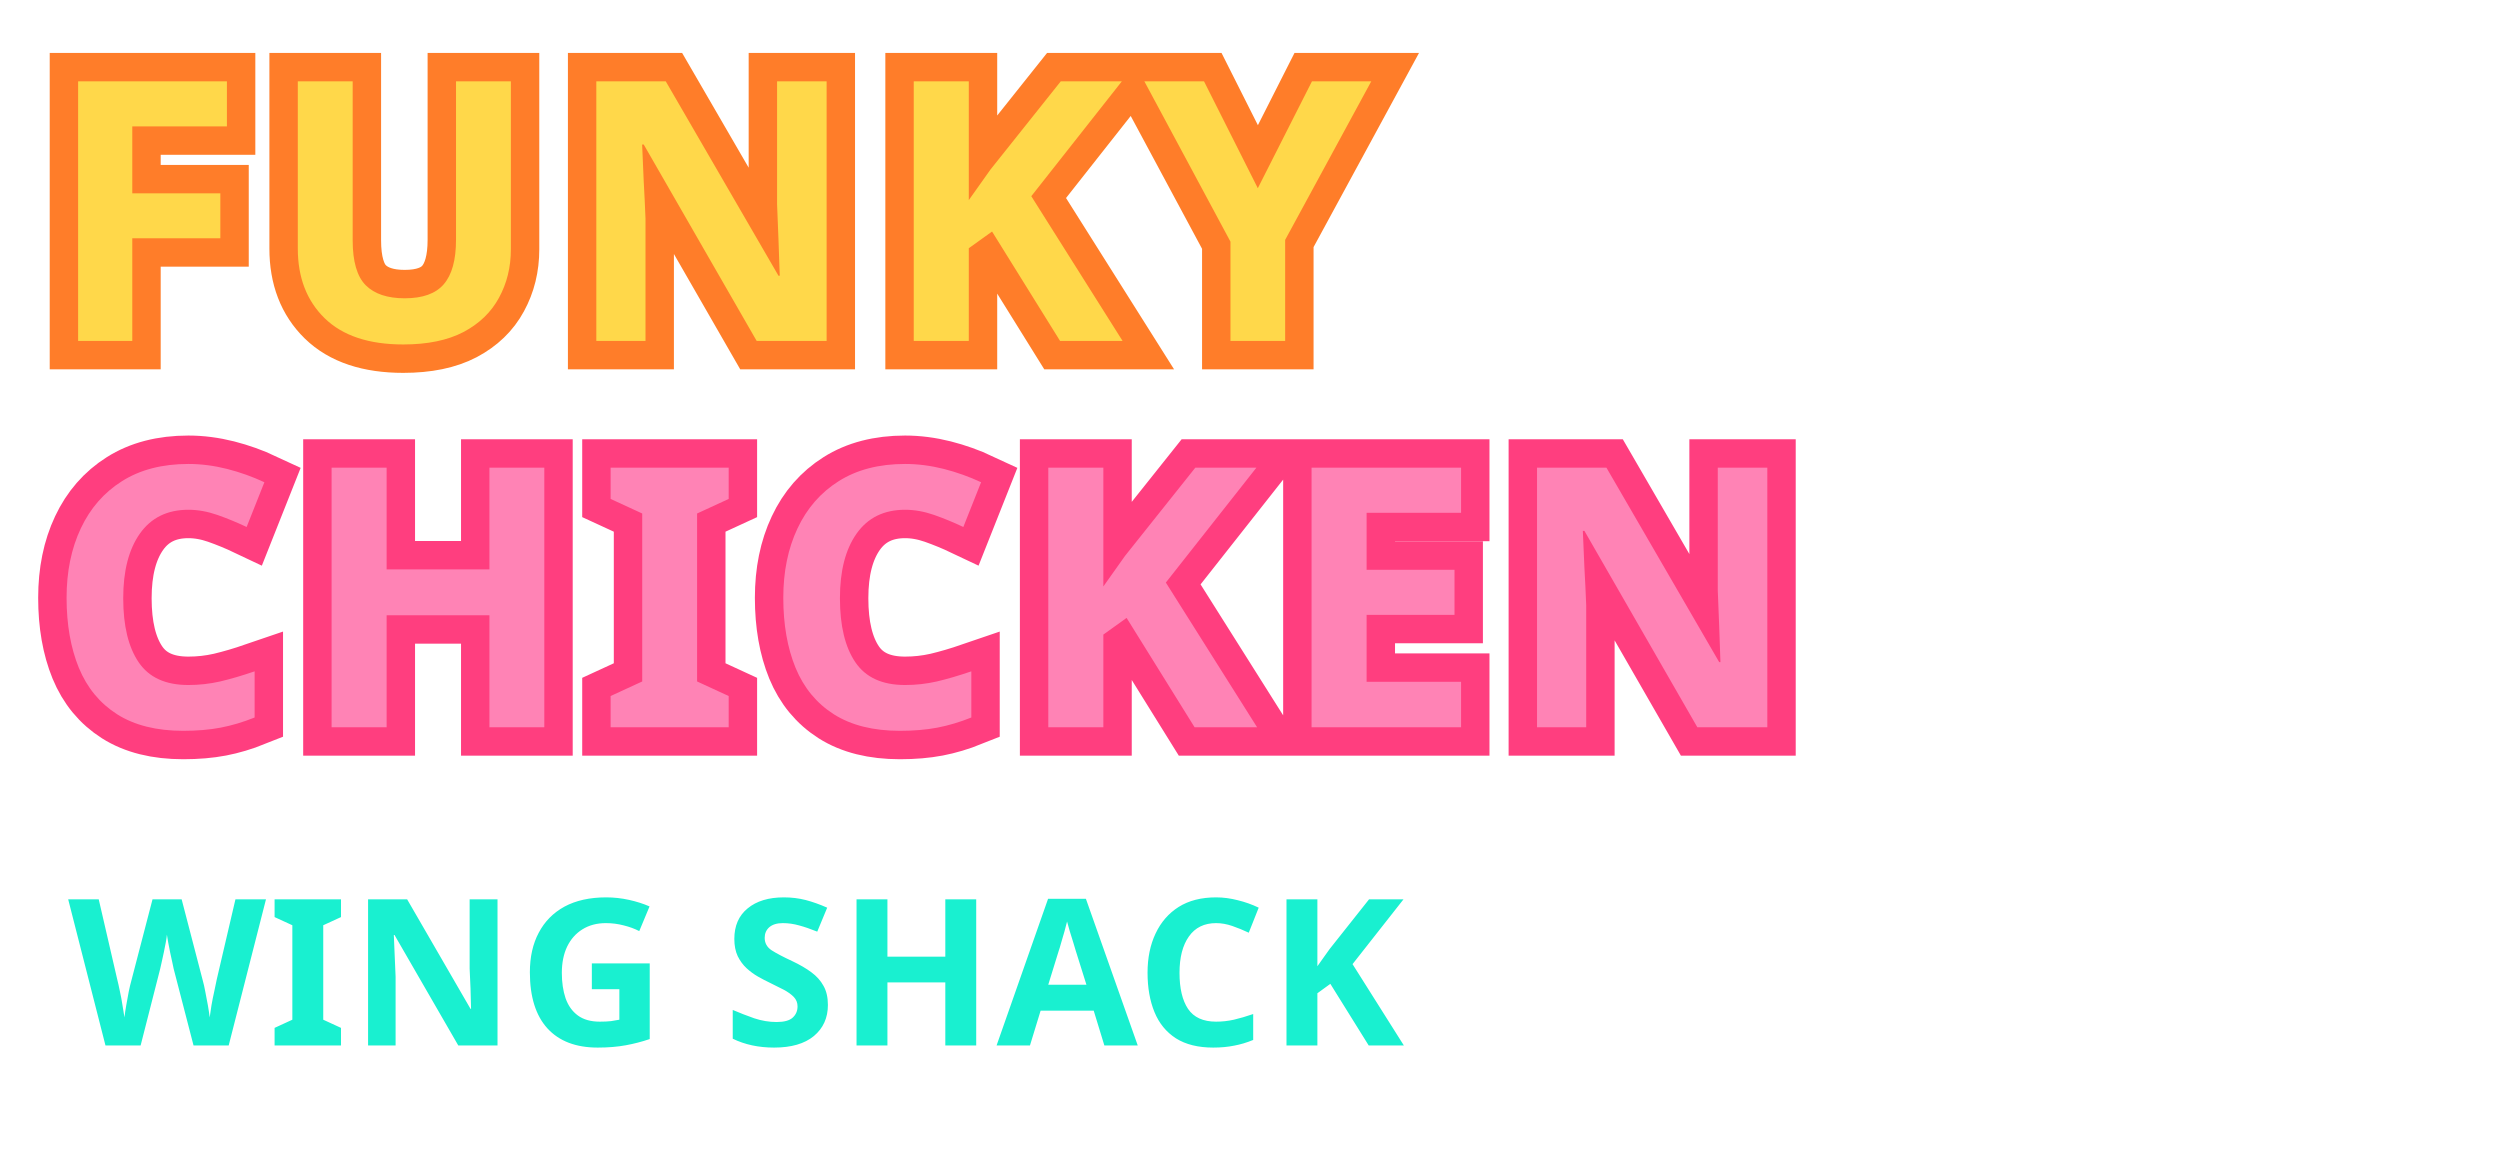
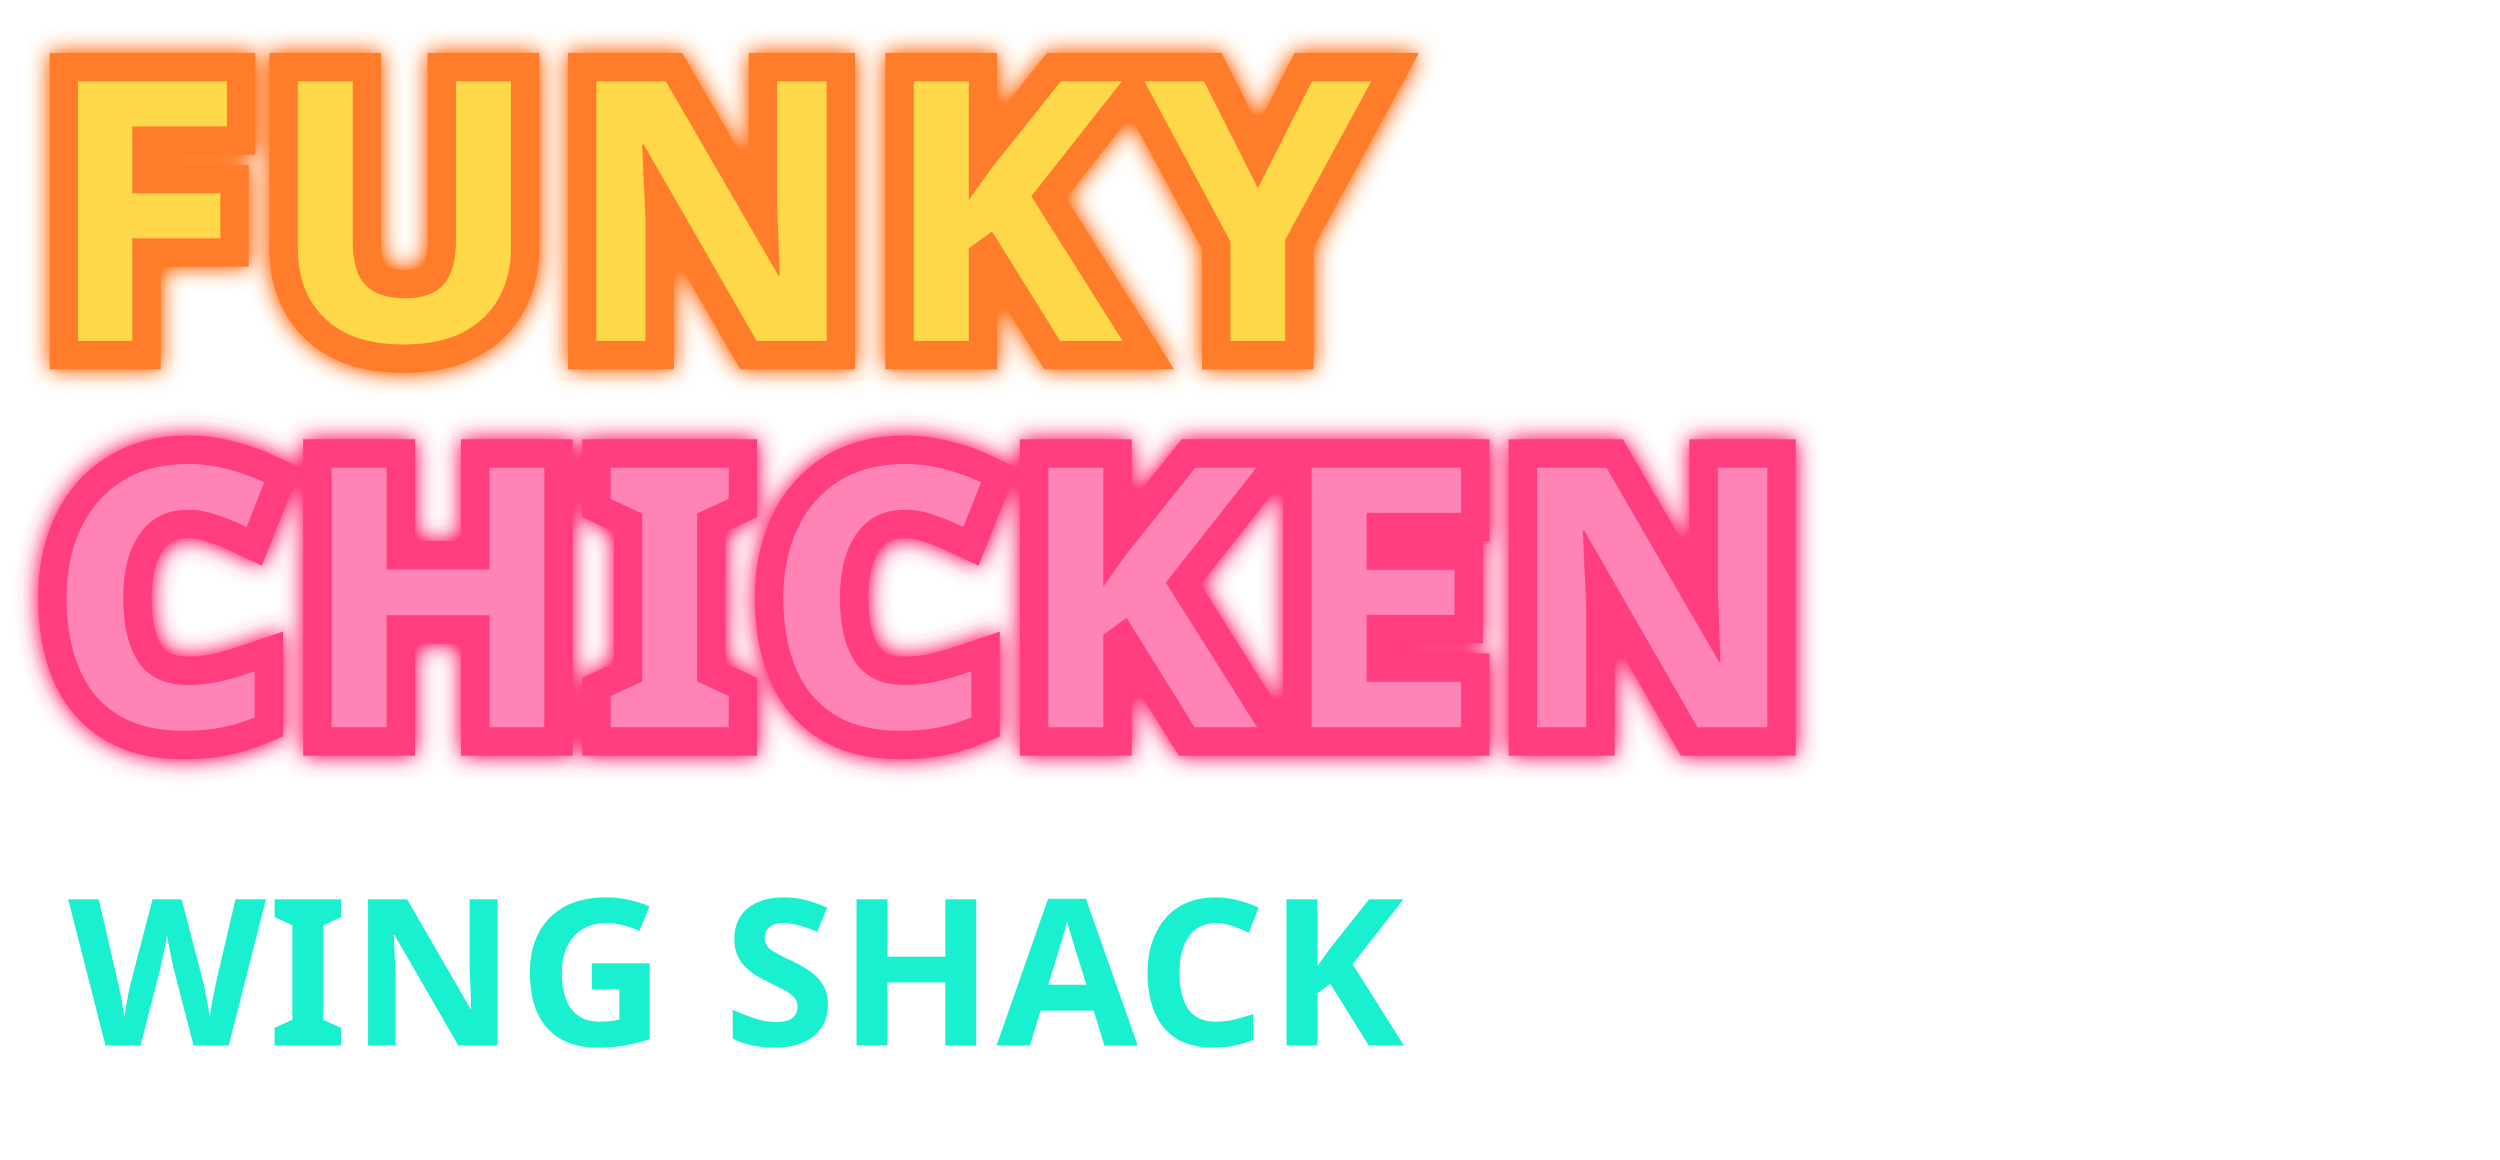
<svg xmlns="http://www.w3.org/2000/svg" width="220" height="102" viewBox="0 0 220 102" role="img" aria-labelledby="title desc">
  <defs>
    <style>
      .txt {
        font-family: "Fredoka", sans-serif;
        text-transform: uppercase;
      }
-       .funky-outline {
-         fill: none;
-         stroke: #ff7d29;
-         stroke-width: 5;
-         paint-order: stroke fill;
-       }
-       .funky-fill {
-         fill: #ffd84a;
-       }
-       .chicken-outline {
-         fill: none;
-         stroke: #ff3e7f;
-         stroke-width: 5;
-         paint-order: stroke fill;
-       }
-       .chicken-fill {
-         fill: #ff83b5;
-       }
-       .wing-fill {
-         fill: #19f0d0;
+ 
+       /* Dark mode (default neon palette) */
+       .funky-fill   { fill: #ffd84a; }
+       .funky-outline { stroke: #ff7d29; stroke-width: 5; fill: none; paint-order: stroke fill; }
+ 
+       .chicken-fill   { fill: #ff83b5; }
+       .chicken-outline { stroke: #ff3e7f; stroke-width: 5; fill: none; paint-order: stroke fill; }
+ 
+       .wing-fill { fill: #19f0d0; }
+ 
+       /* Light mode overrides */
+       @media (prefers-color-scheme: light) {
+         .funky-fill   { fill: #f7b21b; }
+         .funky-outline { stroke: #c46a00; }
+ 
+         .chicken-fill   { fill: #e05287; }
+         .chicken-outline { stroke: #ac2e59; }
+ 
+         .wing-fill { fill: #008f7f; }
      }
    </style>
+     <filter id="neonGlow" x="-50%" y="-50%" width="200%" height="200%">
+       <feGaussianBlur in="SourceGraphic" stdDeviation="1" result="blur" />
+       <feColorMatrix in="blur" type="matrix" values="1 0 0 0 0                 0 1 0 0 0                 0 0 1 0 0                 0 0 0 1.5 0" result="glow" />
+       <feMerge>
+         <feMergeNode in="glow" />
+         <feMergeNode in="SourceGraphic" />
+       </feMerge>
+     </filter>
  </defs>
-   <text x="4" y="30" font-size="32" font-weight="800" letter-spacing="0.06em" class="txt funky-outline">
+   <text x="4" y="30" font-size="32" font-weight="800" letter-spacing="0.06em" class="txt funky-outline" filter="url(#neonGlow)">
    FUNKY
  </text>
  <text x="4" y="30" font-size="32" font-weight="800" letter-spacing="0.06em" class="txt funky-fill">
    FUNKY
  </text>
-   <text x="4" y="64" font-size="32" font-weight="800" letter-spacing="0.06em" class="txt chicken-outline">
+   <text x="4" y="64" font-size="32" font-weight="800" letter-spacing="0.06em" class="txt chicken-outline" filter="url(#neonGlow)">
    CHICKEN
  </text>
  <text x="4" y="64" font-size="32" font-weight="800" letter-spacing="0.06em" class="txt chicken-fill">
    CHICKEN
  </text>
  <text x="6" y="92" font-size="18" font-weight="700" letter-spacing="0.01em" class="txt wing-fill">
    WING SHACK
  </text>
</svg>
